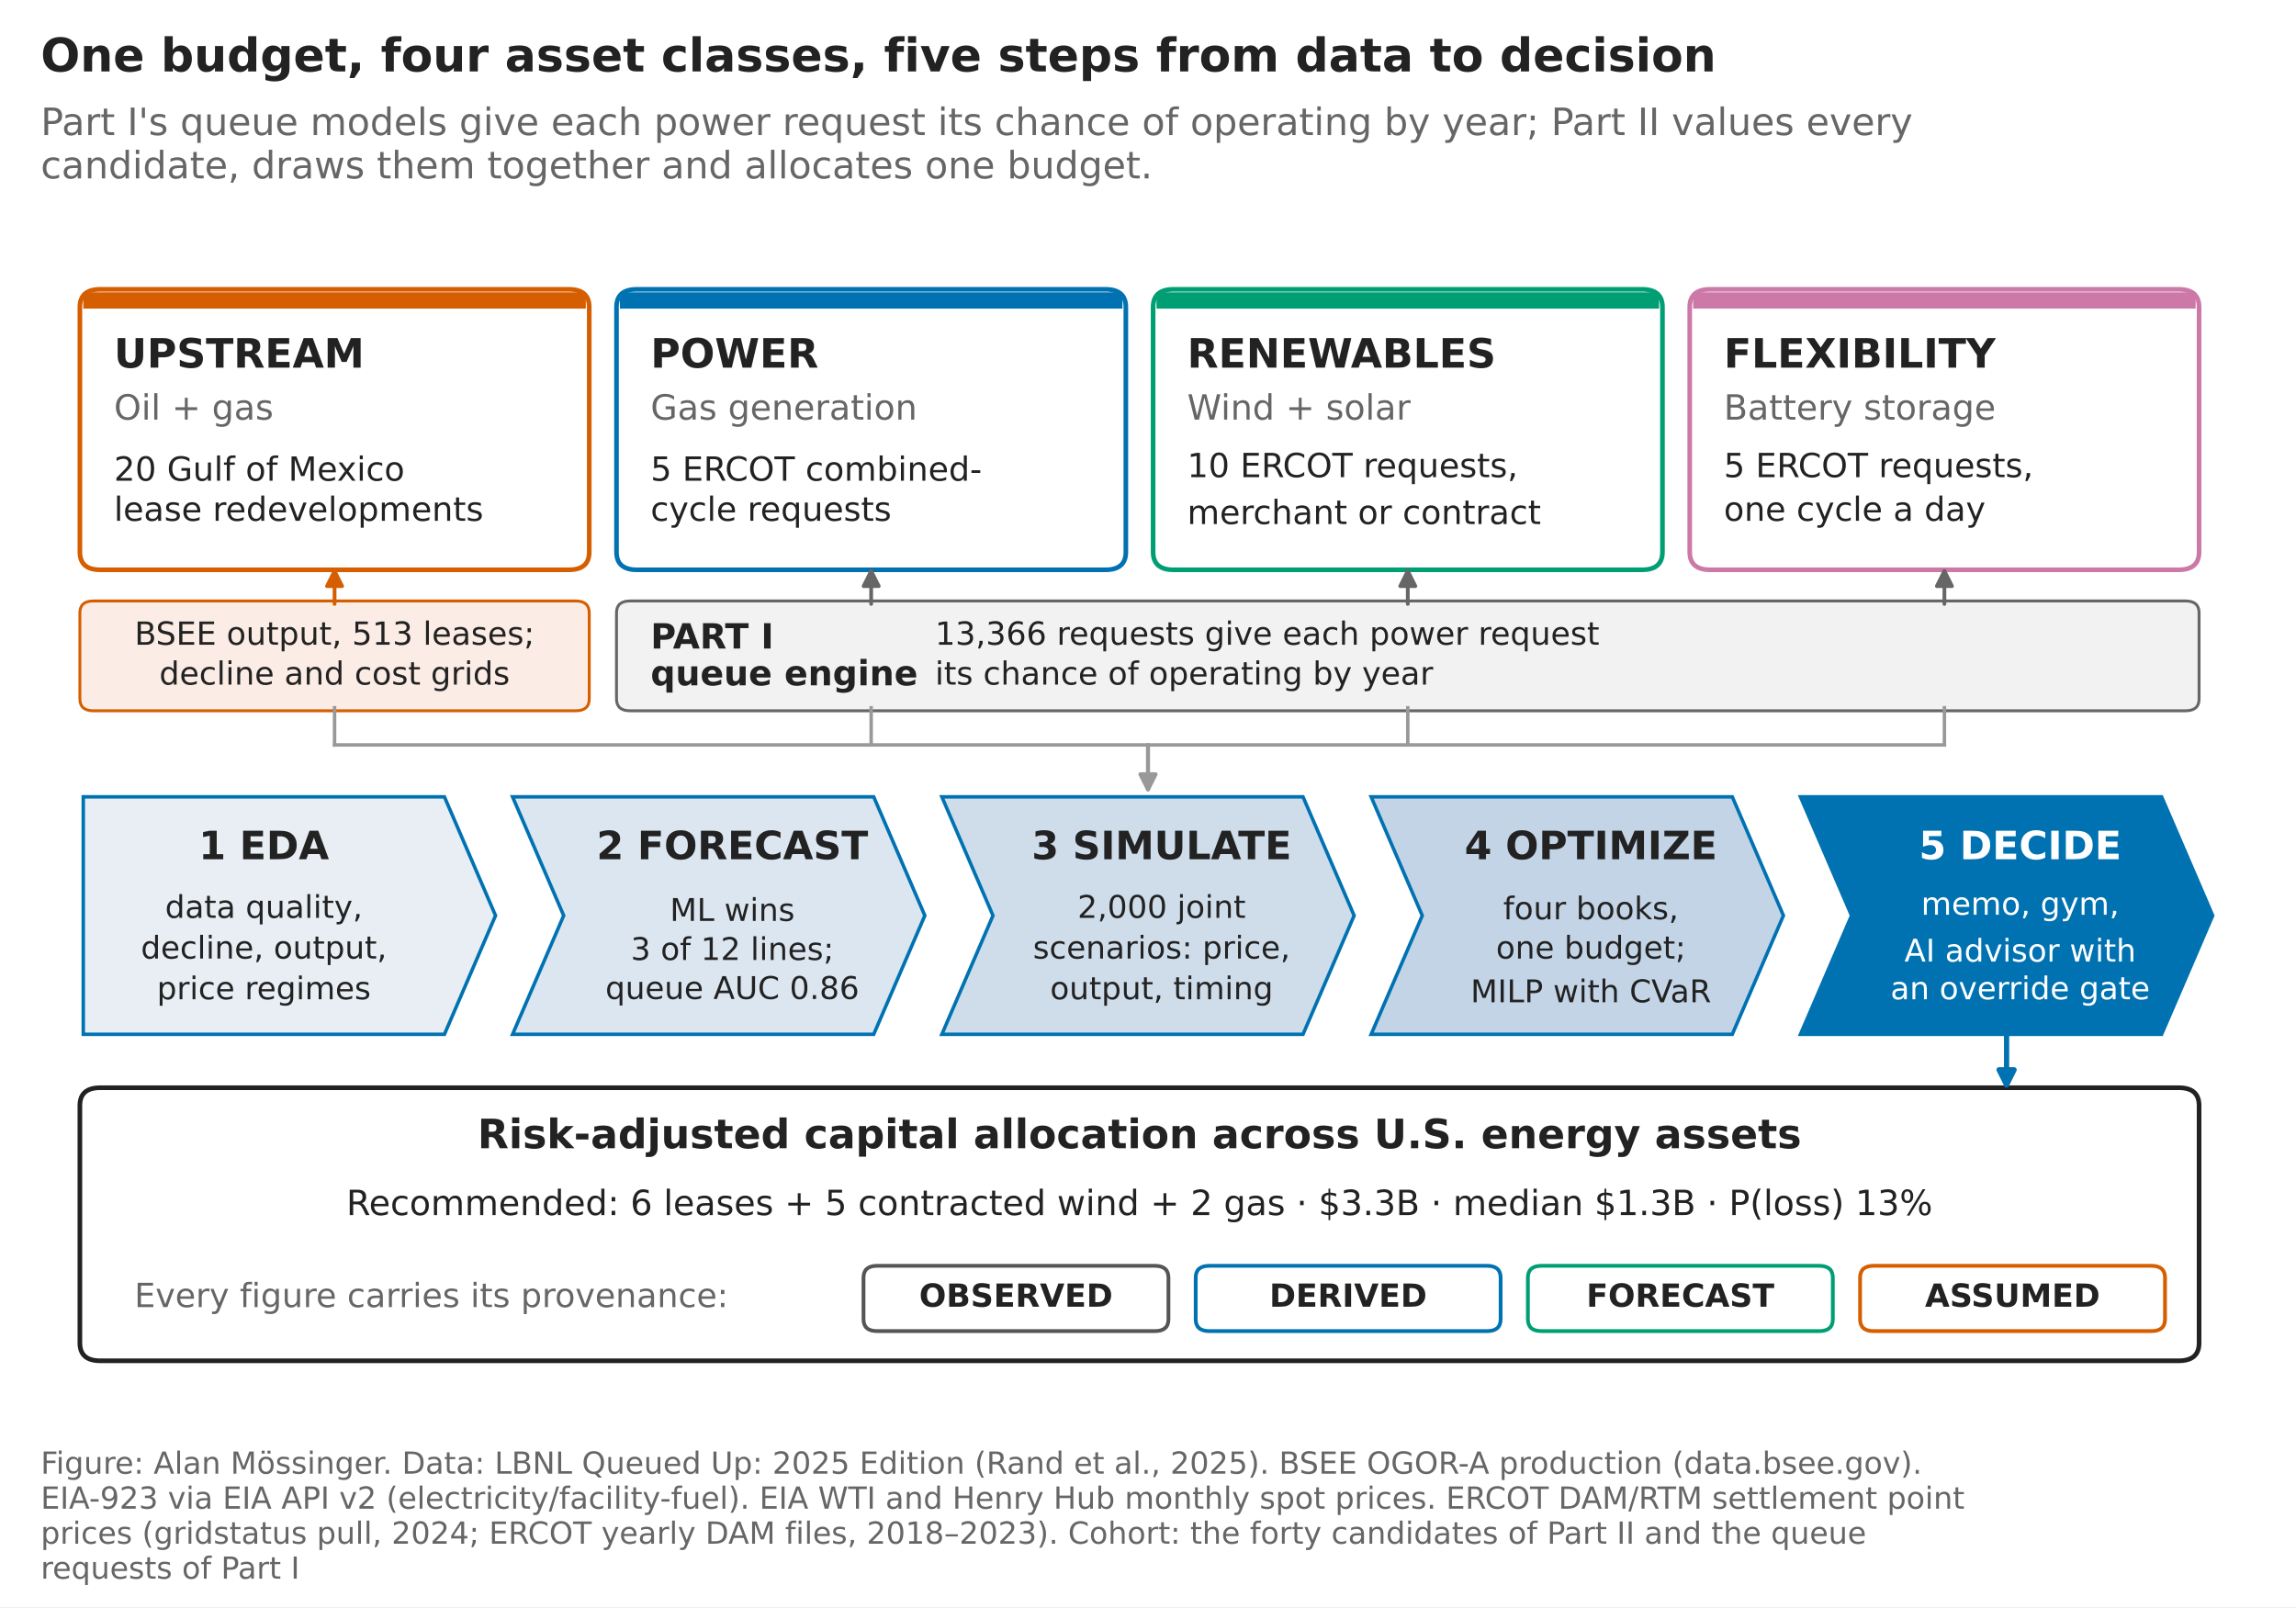
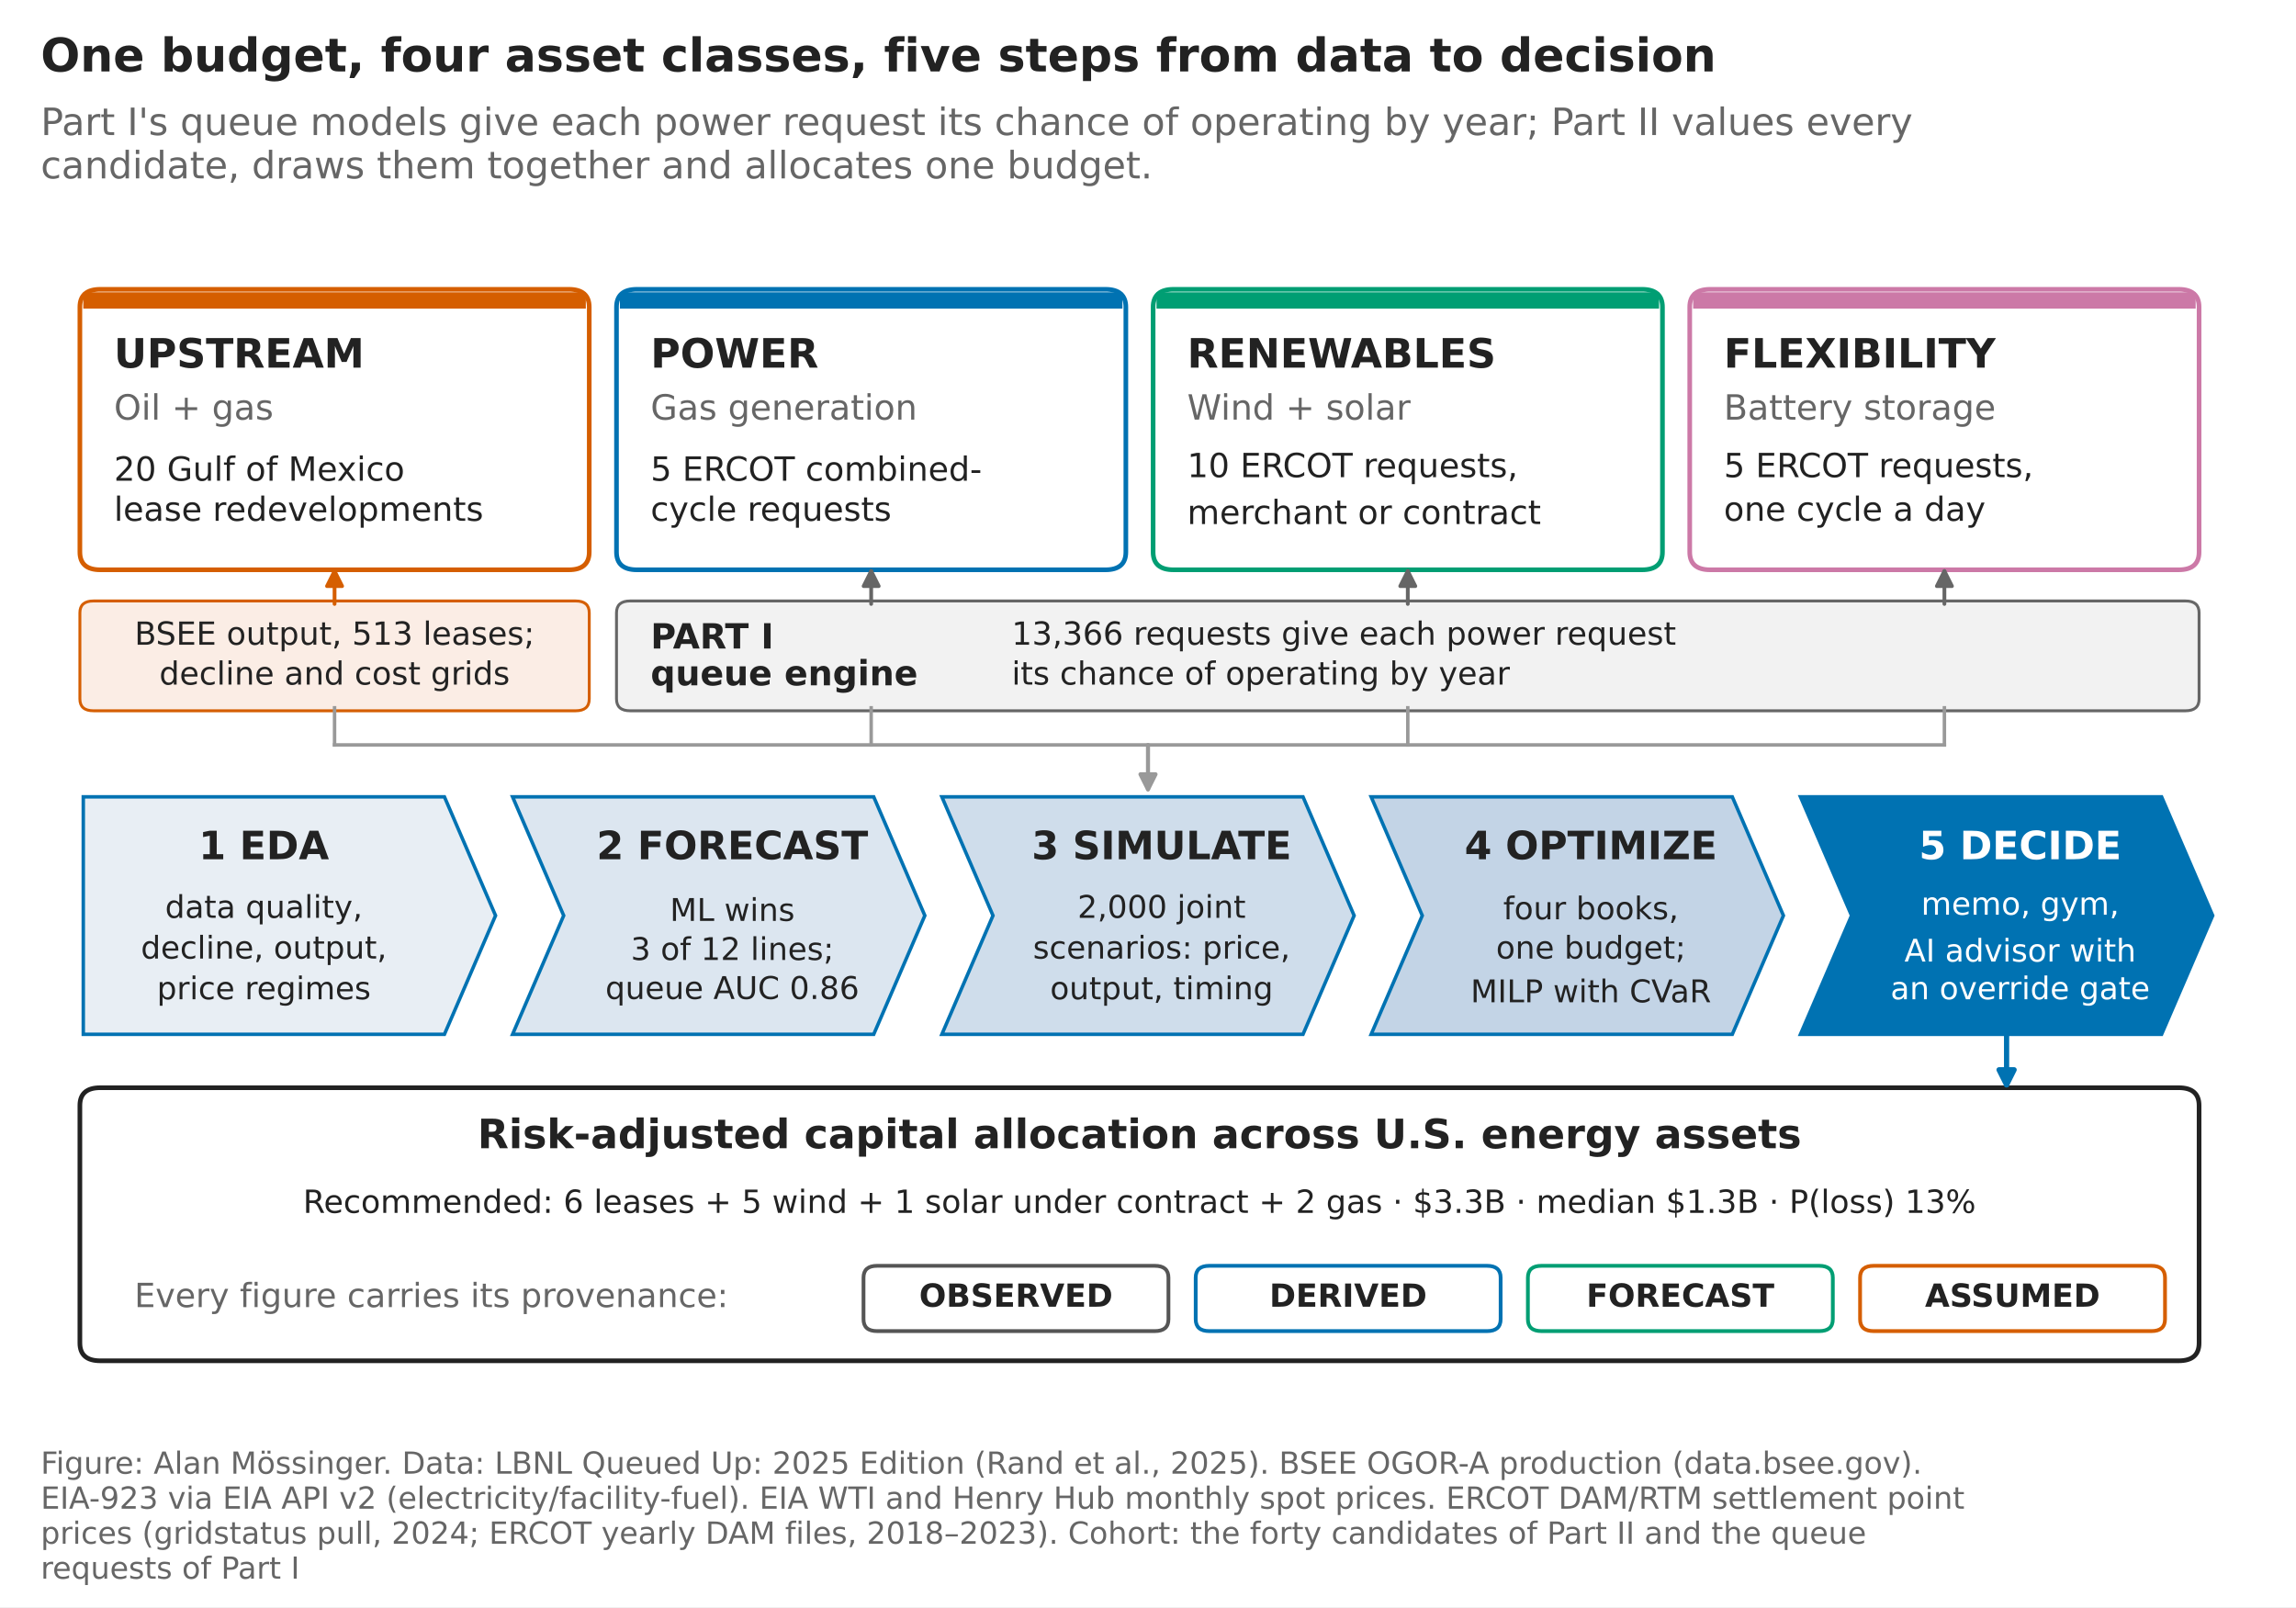
<svg xmlns="http://www.w3.org/2000/svg" width="792pt" height="554.4pt" viewBox="0 0 792 554.4" version="1.1">
  <defs>
    <style type="text/css">*{stroke-linejoin: round; stroke-linecap: butt}</style>
  </defs>
  <g id="figure_1">
    <g id="patch_1">
      <path d="M 0 554.4  L 792 554.4  L 792 0  L 0 0  z " style="fill: #ffffff" />
    </g>
    <g id="axes_1">
      <g id="patch_2">
        <path d="M 34.607 196.565  L 196.206 196.565  Q 203.257 196.565 203.257 190.422  L 203.257 105.95  Q 203.257 99.807 196.206 99.807  L 34.607 99.807  Q 27.556 99.807 27.556 105.95  L 27.556 190.422  Q 27.556 196.565 34.607 196.565  z " clip-path="url(#pcafd7ac4c9)" style="fill: #ffffff; stroke: #d55e00; stroke-width: 1.6; stroke-linejoin: miter" />
      </g>
      <g id="patch_3">
        <path d="M 28.731 106.462  L 202.082 106.462  L 202.082 100.83  L 28.731 100.83  z " clip-path="url(#pcafd7ac4c9)" style="fill: #d55e00" />
      </g>
      <g id="patch_4">
        <path d="M 219.711 196.565  L 381.309 196.565  Q 388.361 196.565 388.361 190.422  L 388.361 105.95  Q 388.361 99.807 381.309 99.807  L 219.711 99.807  Q 212.659 99.807 212.659 105.95  L 212.659 190.422  Q 212.659 196.565 219.711 196.565  z " clip-path="url(#pcafd7ac4c9)" style="fill: #ffffff; stroke: #0072b2; stroke-width: 1.6; stroke-linejoin: miter" />
      </g>
      <g id="patch_5">
        <path d="M 213.834 106.462  L 387.186 106.462  L 387.186 100.83  L 213.834 100.83  z " clip-path="url(#pcafd7ac4c9)" style="fill: #0072b2" />
      </g>
      <g id="patch_6">
        <path d="M 404.814 196.565  L 566.413 196.565  Q 573.464 196.565 573.464 190.422  L 573.464 105.95  Q 573.464 99.807 566.413 99.807  L 404.814 99.807  Q 397.763 99.807 397.763 105.95  L 397.763 190.422  Q 397.763 196.565 404.814 196.565  z " clip-path="url(#pcafd7ac4c9)" style="fill: #ffffff; stroke: #009e73; stroke-width: 1.6; stroke-linejoin: miter" />
      </g>
      <g id="patch_7">
        <path d="M 398.938 106.462  L 572.289 106.462  L 572.289 100.83  L 398.938 100.83  z " clip-path="url(#pcafd7ac4c9)" style="fill: #009e73" />
      </g>
      <g id="patch_8">
        <path d="M 589.918 196.565  L 751.517 196.565  Q 758.568 196.565 758.568 190.422  L 758.568 105.95  Q 758.568 99.807 751.517 99.807  L 589.918 99.807  Q 582.867 99.807 582.867 105.95  L 582.867 190.422  Q 582.867 196.565 589.918 196.565  z " clip-path="url(#pcafd7ac4c9)" style="fill: #ffffff; stroke: #cc79a7; stroke-width: 1.6; stroke-linejoin: miter" />
      </g>
      <g id="patch_9">
        <path d="M 584.042 106.462  L 757.393 106.462  L 757.393 100.83  L 584.042 100.83  z " clip-path="url(#pcafd7ac4c9)" style="fill: #cc79a7" />
      </g>
      <g id="patch_10">
        <path d="M 32.257 245.201  L 198.556 245.201  Q 203.257 245.201 203.257 241.105  L 203.257 211.412  Q 203.257 207.316 198.556 207.316  L 32.257 207.316  Q 27.556 207.316 27.556 211.412  L 27.556 241.105  Q 27.556 245.201 32.257 245.201  z " clip-path="url(#pcafd7ac4c9)" style="fill: #fbede5; stroke: #d55e00; stroke-linejoin: miter" />
      </g>
      <g id="patch_11">
        <path d="M 217.36 245.201  L 753.867 245.201  Q 758.568 245.201 758.568 241.105  L 758.568 211.412  Q 758.568 207.316 753.867 207.316  L 217.36 207.316  Q 212.659 207.316 212.659 211.412  L 212.659 241.105  Q 212.659 245.201 217.36 245.201  z " clip-path="url(#pcafd7ac4c9)" style="fill: #f2f2f2; stroke: #666666; stroke-linejoin: miter" />
      </g>
      <g id="patch_12">
        <path d="M 28.731 356.806  L 153.308 356.806  L 170.937 315.85  L 153.308 274.894  L 28.731 274.894  z " clip-path="url(#pcafd7ac4c9)" style="fill: #e8eef4; stroke: #0072b2; stroke-width: 1.2; stroke-linejoin: miter" />
      </g>
      <g id="patch_13">
        <path d="M 176.814 356.806  L 301.391 356.806  L 319.02 315.85  L 301.391 274.894  L 176.814 274.894  L 194.443 315.85  z " clip-path="url(#pcafd7ac4c9)" style="fill: #dce6f0; stroke: #0072b2; stroke-width: 1.2; stroke-linejoin: miter" />
      </g>
      <g id="patch_14">
        <path d="M 324.897 356.806  L 449.474 356.806  L 467.103 315.85  L 449.474 274.894  L 324.897 274.894  L 342.526 315.85  z " clip-path="url(#pcafd7ac4c9)" style="fill: #cfddeb; stroke: #0072b2; stroke-width: 1.2; stroke-linejoin: miter" />
      </g>
      <g id="patch_15">
        <path d="M 472.98 356.806  L 597.557 356.806  L 615.186 315.85  L 597.557 274.894  L 472.98 274.894  L 490.609 315.85  z " clip-path="url(#pcafd7ac4c9)" style="fill: #c3d4e6; stroke: #0072b2; stroke-width: 1.2; stroke-linejoin: miter" />
      </g>
      <g id="patch_16">
        <path d="M 621.063 356.806  L 745.64 356.806  L 763.269 315.85  L 745.64 274.894  L 621.063 274.894  L 638.692 315.85  z " clip-path="url(#pcafd7ac4c9)" style="fill: #0072b2; stroke: #0072b2; stroke-width: 1.2; stroke-linejoin: miter" />
      </g>
      <g id="patch_17">
        <path d="M 34.607 469.435  L 751.517 469.435  Q 758.568 469.435 758.568 463.291  L 758.568 381.379  Q 758.568 375.236 751.517 375.236  L 34.607 375.236  Q 27.556 375.236 27.556 381.379  L 27.556 463.291  Q 27.556 469.435 34.607 469.435  z " clip-path="url(#pcafd7ac4c9)" style="fill: #ffffff; stroke: #222222; stroke-width: 1.6; stroke-linejoin: miter" />
      </g>
      <g id="patch_18">
        <path d="M 302.567 459.196  L 398.351 459.196  Q 403.052 459.196 403.052 455.1  L 403.052 440.766  Q 403.052 436.67 398.351 436.67  L 302.567 436.67  Q 297.866 436.67 297.866 440.766  L 297.866 455.1  Q 297.866 459.196 302.567 459.196  z " clip-path="url(#pcafd7ac4c9)" style="fill: #ffffff; stroke: #555555; stroke-width: 1.3; stroke-linejoin: miter" />
      </g>
      <g id="patch_19">
        <path d="M 417.155 459.196  L 512.939 459.196  Q 517.64 459.196 517.64 455.1  L 517.64 440.766  Q 517.64 436.67 512.939 436.67  L 417.155 436.67  Q 412.454 436.67 412.454 440.766  L 412.454 455.1  Q 412.454 459.196 417.155 459.196  z " clip-path="url(#pcafd7ac4c9)" style="fill: #ffffff; stroke: #0072b2; stroke-width: 1.3; stroke-linejoin: miter" />
      </g>
      <g id="patch_20">
        <path d="M 531.743 459.196  L 627.527 459.196  Q 632.228 459.196 632.228 455.1  L 632.228 440.766  Q 632.228 436.67 627.527 436.67  L 531.743 436.67  Q 527.042 436.67 527.042 440.766  L 527.042 455.1  Q 527.042 459.196 531.743 459.196  z " clip-path="url(#pcafd7ac4c9)" style="fill: #ffffff; stroke: #009e73; stroke-width: 1.3; stroke-linejoin: miter" />
      </g>
      <g id="patch_21">
        <path d="M 646.331 459.196  L 742.115 459.196  Q 746.816 459.196 746.816 455.1  L 746.816 440.766  Q 746.816 436.67 742.115 436.67  L 646.331 436.67  Q 641.63 436.67 641.63 440.766  L 641.63 455.1  Q 641.63 459.196 646.331 459.196  z " clip-path="url(#pcafd7ac4c9)" style="fill: #ffffff; stroke: #d55e00; stroke-width: 1.3; stroke-linejoin: miter" />
      </g>
      <g id="line2d_1">
        <path d="M 115.406 256.975  L 670.717 256.975  " clip-path="url(#pcafd7ac4c9)" style="fill: none; stroke: #999999; stroke-width: 1.2; stroke-linecap: square" />
      </g>
      <g id="line2d_2">
        <path d="M 115.406 244.177  L 115.406 256.975  " clip-path="url(#pcafd7ac4c9)" style="fill: none; stroke: #999999; stroke-width: 1.2; stroke-linecap: square" />
      </g>
      <g id="line2d_3">
        <path d="M 300.51 244.177  L 300.51 256.975  " clip-path="url(#pcafd7ac4c9)" style="fill: none; stroke: #999999; stroke-width: 1.2; stroke-linecap: square" />
      </g>
      <g id="line2d_4">
        <path d="M 485.614 244.177  L 485.614 256.975  " clip-path="url(#pcafd7ac4c9)" style="fill: none; stroke: #999999; stroke-width: 1.2; stroke-linecap: square" />
      </g>
      <g id="line2d_5">
        <path d="M 670.717 244.177  L 670.717 256.975  " clip-path="url(#pcafd7ac4c9)" style="fill: none; stroke: #999999; stroke-width: 1.2; stroke-linecap: square" />
      </g>
      <g id="text_1">
        <text style="font-weight: 700; font-size: 14px; font-family: 'DejaVu Sans', 'Bitstream Vera Sans', 'Computer Modern Sans Serif', 'Lucida Grande', 'Verdana', 'Geneva', 'Lucid', 'Arial', 'Helvetica', 'Avant Garde', sans-serif; text-anchor: start; fill: #222222" x="39.308" y="126.826" transform="rotate(-0 39.30812 126.8257)">UPSTREAM</text>
      </g>
      <g id="text_2">
        <text style="font-size: 12px; font-family: 'DejaVu Sans', 'Bitstream Vera Sans', 'Computer Modern Sans Serif', 'Lucida Grande', 'Verdana', 'Geneva', 'Lucid', 'Arial', 'Helvetica', 'Avant Garde', sans-serif; text-anchor: start; fill: #666666" x="39.308" y="144.761" transform="rotate(-0 39.30812 144.7612)">Oil + gas</text>
      </g>
      <g id="text_3">
        <text style="font-size: 11.5px; font-family: 'DejaVu Sans', 'Bitstream Vera Sans', 'Computer Modern Sans Serif', 'Lucida Grande', 'Verdana', 'Geneva', 'Lucid', 'Arial', 'Helvetica', 'Avant Garde', sans-serif; fill: #222222" transform="translate(39.30812 165.8357)">20 Gulf of Mexico</text>
        <text style="font-size: 11.5px; font-family: 'DejaVu Sans', 'Bitstream Vera Sans', 'Computer Modern Sans Serif', 'Lucida Grande', 'Verdana', 'Geneva', 'Lucid', 'Arial', 'Helvetica', 'Avant Garde', sans-serif; fill: #222222" transform="translate(39.30812 179.6716)">lease redevelopments</text>
      </g>
      <g id="text_4">
        <text style="font-weight: 700; font-size: 14px; font-family: 'DejaVu Sans', 'Bitstream Vera Sans', 'Computer Modern Sans Serif', 'Lucida Grande', 'Verdana', 'Geneva', 'Lucid', 'Arial', 'Helvetica', 'Avant Garde', sans-serif; text-anchor: start; fill: #222222" x="224.412" y="126.826" transform="rotate(-0 224.4118 126.8257)">POWER</text>
      </g>
      <g id="text_5">
        <text style="font-size: 12px; font-family: 'DejaVu Sans', 'Bitstream Vera Sans', 'Computer Modern Sans Serif', 'Lucida Grande', 'Verdana', 'Geneva', 'Lucid', 'Arial', 'Helvetica', 'Avant Garde', sans-serif; text-anchor: start; fill: #666666" x="224.412" y="144.761" transform="rotate(-0 224.4118 144.7612)">Gas generation</text>
      </g>
      <g id="text_6">
        <text style="font-size: 11.5px; font-family: 'DejaVu Sans', 'Bitstream Vera Sans', 'Computer Modern Sans Serif', 'Lucida Grande', 'Verdana', 'Geneva', 'Lucid', 'Arial', 'Helvetica', 'Avant Garde', sans-serif; fill: #222222" transform="translate(224.4118 165.8357)">5 ERCOT combined-</text>
        <text style="font-size: 11.5px; font-family: 'DejaVu Sans', 'Bitstream Vera Sans', 'Computer Modern Sans Serif', 'Lucida Grande', 'Verdana', 'Geneva', 'Lucid', 'Arial', 'Helvetica', 'Avant Garde', sans-serif; fill: #222222" transform="translate(224.4118 179.6716)">cycle requests</text>
      </g>
      <g id="text_7">
        <text style="font-weight: 700; font-size: 14px; font-family: 'DejaVu Sans', 'Bitstream Vera Sans', 'Computer Modern Sans Serif', 'Lucida Grande', 'Verdana', 'Geneva', 'Lucid', 'Arial', 'Helvetica', 'Avant Garde', sans-serif; text-anchor: start; fill: #222222" x="409.516" y="126.826" transform="rotate(-0 409.5155 126.8257)">RENEWABLES</text>
      </g>
      <g id="text_8">
        <text style="font-size: 12px; font-family: 'DejaVu Sans', 'Bitstream Vera Sans', 'Computer Modern Sans Serif', 'Lucida Grande', 'Verdana', 'Geneva', 'Lucid', 'Arial', 'Helvetica', 'Avant Garde', sans-serif; text-anchor: start; fill: #666666" x="409.516" y="144.761" transform="rotate(-0 409.5155 144.7612)">Wind + solar</text>
      </g>
      <g id="text_9">
        <text style="font-size: 11.5px; font-family: 'DejaVu Sans', 'Bitstream Vera Sans', 'Computer Modern Sans Serif', 'Lucida Grande', 'Verdana', 'Geneva', 'Lucid', 'Arial', 'Helvetica', 'Avant Garde', sans-serif; fill: #222222" transform="translate(409.5155 164.6201)">10 ERCOT requests,</text>
        <text style="font-size: 11.5px; font-family: 'DejaVu Sans', 'Bitstream Vera Sans', 'Computer Modern Sans Serif', 'Lucida Grande', 'Verdana', 'Geneva', 'Lucid', 'Arial', 'Helvetica', 'Avant Garde', sans-serif; fill: #222222" transform="translate(409.5155 180.7857)">merchant or contract</text>
      </g>
      <g id="text_10">
        <text style="font-weight: 700; font-size: 14px; font-family: 'DejaVu Sans', 'Bitstream Vera Sans', 'Computer Modern Sans Serif', 'Lucida Grande', 'Verdana', 'Geneva', 'Lucid', 'Arial', 'Helvetica', 'Avant Garde', sans-serif; text-anchor: start; fill: #222222" x="594.619" y="126.826" transform="rotate(-0 594.6192 126.8257)">FLEXIBILITY</text>
      </g>
      <g id="text_11">
        <text style="font-size: 12px; font-family: 'DejaVu Sans', 'Bitstream Vera Sans', 'Computer Modern Sans Serif', 'Lucida Grande', 'Verdana', 'Geneva', 'Lucid', 'Arial', 'Helvetica', 'Avant Garde', sans-serif; text-anchor: start; fill: #666666" x="594.619" y="144.76" transform="rotate(-0 594.6192 144.7603)">Battery storage</text>
      </g>
      <g id="text_12">
        <text style="font-size: 11.5px; font-family: 'DejaVu Sans', 'Bitstream Vera Sans', 'Computer Modern Sans Serif', 'Lucida Grande', 'Verdana', 'Geneva', 'Lucid', 'Arial', 'Helvetica', 'Avant Garde', sans-serif; fill: #222222" transform="translate(594.6192 164.6201)">5 ERCOT requests,</text>
        <text style="font-size: 11.5px; font-family: 'DejaVu Sans', 'Bitstream Vera Sans', 'Computer Modern Sans Serif', 'Lucida Grande', 'Verdana', 'Geneva', 'Lucid', 'Arial', 'Helvetica', 'Avant Garde', sans-serif; fill: #222222" transform="translate(594.6192 179.6716)">one cycle a day</text>
      </g>
      <g id="text_13">
        <text style="font-size: 11px; font-family: 'DejaVu Sans', 'Bitstream Vera Sans', 'Computer Modern Sans Serif', 'Lucida Grande', 'Verdana', 'Geneva', 'Lucid', 'Arial', 'Helvetica', 'Avant Garde', sans-serif; fill: #222222" transform="translate(46.40623 222.4187)">BSEE output, 513 leases;</text>
        <text style="font-size: 11px; font-family: 'DejaVu Sans', 'Bitstream Vera Sans', 'Computer Modern Sans Serif', 'Lucida Grande', 'Verdana', 'Geneva', 'Lucid', 'Arial', 'Helvetica', 'Avant Garde', sans-serif; fill: #222222" transform="translate(54.94068 236.1687)">decline and cost grids</text>
      </g>
      <g id="patch_22">
        <path d="M 115.406 208.34  Q 115.406 201.941 115.406 196.995  " style="fill: none; stroke: #d55e00; stroke-width: 1.3; stroke-linecap: round" />
        <path d="M 112.806 202.195  L 115.406 196.995  L 118.006 202.195  z " style="fill: #d55e00; stroke: #d55e00; stroke-width: 1.3; stroke-linecap: round" />
      </g>
      <g id="text_14">
        <text style="font-weight: 700; font-size: 12px; font-family: 'DejaVu Sans', 'Bitstream Vera Sans', 'Computer Modern Sans Serif', 'Lucida Grande', 'Verdana', 'Geneva', 'Lucid', 'Arial', 'Helvetica', 'Avant Garde', sans-serif; fill: #222222" transform="translate(224.4118 223.7327)">PART I</text>
        <text style="font-weight: 700; font-size: 12px; font-family: 'DejaVu Sans', 'Bitstream Vera Sans', 'Computer Modern Sans Serif', 'Lucida Grande', 'Verdana', 'Geneva', 'Lucid', 'Arial', 'Helvetica', 'Avant Garde', sans-serif; fill: #222222" transform="translate(224.4118 236.4227)">queue engine</text>
      </g>
      <g id="text_15">
-         <text style="font-size: 11px; font-family: 'DejaVu Sans', 'Bitstream Vera Sans', 'Computer Modern Sans Serif', 'Lucida Grande', 'Verdana', 'Geneva', 'Lucid', 'Arial', 'Helvetica', 'Avant Garde', sans-serif; fill: #222222" transform="translate(322.5462 222.4187)">13,366 requests give each power request</text>
-         <text style="font-size: 11px; font-family: 'DejaVu Sans', 'Bitstream Vera Sans', 'Computer Modern Sans Serif', 'Lucida Grande', 'Verdana', 'Geneva', 'Lucid', 'Arial', 'Helvetica', 'Avant Garde', sans-serif; fill: #222222" transform="translate(322.5462 236.1687)">its chance of operating by year</text>
+         <text style="font-size: 11px; font-family: 'DejaVu Sans', 'Bitstream Vera Sans', 'Computer Modern Sans Serif', 'Lucida Grande', 'Verdana', 'Geneva', 'Lucid', 'Arial', 'Helvetica', 'Avant Garde', sans-serif; fill: #222222" transform="translate(348.9895 222.4187)">13,366 requests give each power request</text>
+         <text style="font-size: 11px; font-family: 'DejaVu Sans', 'Bitstream Vera Sans', 'Computer Modern Sans Serif', 'Lucida Grande', 'Verdana', 'Geneva', 'Lucid', 'Arial', 'Helvetica', 'Avant Garde', sans-serif; fill: #222222" transform="translate(348.9895 236.1687)">its chance of operating by year</text>
      </g>
      <g id="patch_23">
        <path d="M 300.51 208.34  Q 300.51 201.941 300.51 196.995  " style="fill: none; stroke: #666666; stroke-width: 1.3; stroke-linecap: round" />
        <path d="M 297.91 202.195  L 300.51 196.995  L 303.11 202.195  z " style="fill: #666666; stroke: #666666; stroke-width: 1.3; stroke-linecap: round" />
      </g>
      <g id="patch_24">
        <path d="M 485.614 208.34  Q 485.614 201.941 485.614 196.995  " style="fill: none; stroke: #666666; stroke-width: 1.3; stroke-linecap: round" />
        <path d="M 483.014 202.195  L 485.614 196.995  L 488.214 202.195  z " style="fill: #666666; stroke: #666666; stroke-width: 1.3; stroke-linecap: round" />
      </g>
      <g id="patch_25">
        <path d="M 670.717 208.34  Q 670.717 201.941 670.717 196.995  " style="fill: none; stroke: #666666; stroke-width: 1.3; stroke-linecap: round" />
        <path d="M 668.117 202.195  L 670.717 196.995  L 673.317 202.195  z " style="fill: #666666; stroke: #666666; stroke-width: 1.3; stroke-linecap: round" />
      </g>
      <g id="patch_26">
        <path d="M 396 256.975  Q 396 265.423 396 272.305  " style="fill: none; stroke: #999999; stroke-width: 1.4; stroke-linecap: round" />
        <path d="M 398.6 267.105  L 396 272.305  L 393.4 267.105  z " style="fill: #999999; stroke: #999999; stroke-width: 1.4; stroke-linecap: round" />
      </g>
      <g id="text_16">
        <text style="font-weight: 700; font-size: 13.5px; font-family: 'DejaVu Sans', 'Bitstream Vera Sans', 'Computer Modern Sans Serif', 'Lucida Grande', 'Verdana', 'Geneva', 'Lucid', 'Arial', 'Helvetica', 'Avant Garde', sans-serif; text-anchor: middle; fill: #222222" x="91.02" y="296.413" transform="rotate(-0 91.01963 296.4134)">1  EDA</text>
      </g>
      <g id="text_17">
        <text style="font-size: 10.8px; font-family: 'DejaVu Sans', 'Bitstream Vera Sans', 'Computer Modern Sans Serif', 'Lucida Grande', 'Verdana', 'Geneva', 'Lucid', 'Arial', 'Helvetica', 'Avant Garde', sans-serif; fill: #222222" transform="translate(56.95069 316.6347)">data quality,</text>
        <text style="font-size: 10.8px; font-family: 'DejaVu Sans', 'Bitstream Vera Sans', 'Computer Modern Sans Serif', 'Lucida Grande', 'Verdana', 'Geneva', 'Lucid', 'Arial', 'Helvetica', 'Avant Garde', sans-serif; fill: #222222" transform="translate(48.59504 330.6747)">decline, output,</text>
        <text style="font-size: 10.8px; font-family: 'DejaVu Sans', 'Bitstream Vera Sans', 'Computer Modern Sans Serif', 'Lucida Grande', 'Verdana', 'Geneva', 'Lucid', 'Arial', 'Helvetica', 'Avant Garde', sans-serif; fill: #222222" transform="translate(54.11569 344.7147)">price regimes</text>
      </g>
      <g id="text_18">
        <text style="font-weight: 700; font-size: 13.5px; font-family: 'DejaVu Sans', 'Bitstream Vera Sans', 'Computer Modern Sans Serif', 'Lucida Grande', 'Verdana', 'Geneva', 'Lucid', 'Arial', 'Helvetica', 'Avant Garde', sans-serif; text-anchor: middle; fill: #222222" x="252.618" y="296.413" transform="rotate(-0 252.6181 296.4134)">2  FORECAST</text>
      </g>
      <g id="text_19">
        <text style="font-size: 10.8px; font-family: 'DejaVu Sans', 'Bitstream Vera Sans', 'Computer Modern Sans Serif', 'Lucida Grande', 'Verdana', 'Geneva', 'Lucid', 'Arial', 'Helvetica', 'Avant Garde', sans-serif; fill: #222222" transform="translate(231.0822 317.681)">ML wins</text>
        <text style="font-size: 10.8px; font-family: 'DejaVu Sans', 'Bitstream Vera Sans', 'Computer Modern Sans Serif', 'Lucida Grande', 'Verdana', 'Geneva', 'Lucid', 'Arial', 'Helvetica', 'Avant Garde', sans-serif; fill: #222222" transform="translate(217.5797 331.17)">3 of 12 lines;</text>
        <text style="font-size: 10.8px; font-family: 'DejaVu Sans', 'Bitstream Vera Sans', 'Computer Modern Sans Serif', 'Lucida Grande', 'Verdana', 'Geneva', 'Lucid', 'Arial', 'Helvetica', 'Avant Garde', sans-serif; fill: #222222" transform="translate(208.8275 344.6194)">queue AUC 0.86</text>
      </g>
      <g id="text_20">
        <text style="font-weight: 700; font-size: 13.5px; font-family: 'DejaVu Sans', 'Bitstream Vera Sans', 'Computer Modern Sans Serif', 'Lucida Grande', 'Verdana', 'Geneva', 'Lucid', 'Arial', 'Helvetica', 'Avant Garde', sans-serif; text-anchor: middle; fill: #222222" x="400.701" y="296.413" transform="rotate(-0 400.701 296.4134)">3  SIMULATE</text>
      </g>
      <g id="text_21">
        <text style="font-size: 10.8px; font-family: 'DejaVu Sans', 'Bitstream Vera Sans', 'Computer Modern Sans Serif', 'Lucida Grande', 'Verdana', 'Geneva', 'Lucid', 'Arial', 'Helvetica', 'Avant Garde', sans-serif; fill: #222222" transform="translate(371.682 316.6347)">2,000 joint</text>
        <text style="font-size: 10.8px; font-family: 'DejaVu Sans', 'Bitstream Vera Sans', 'Computer Modern Sans Serif', 'Lucida Grande', 'Verdana', 'Geneva', 'Lucid', 'Arial', 'Helvetica', 'Avant Garde', sans-serif; fill: #222222" transform="translate(356.3358 330.6747)">scenarios: price,</text>
        <text style="font-size: 10.8px; font-family: 'DejaVu Sans', 'Bitstream Vera Sans', 'Computer Modern Sans Serif', 'Lucida Grande', 'Verdana', 'Geneva', 'Lucid', 'Arial', 'Helvetica', 'Avant Garde', sans-serif; fill: #222222" transform="translate(362.2303 344.7147)">output, timing</text>
      </g>
      <g id="text_22">
        <text style="font-weight: 700; font-size: 13.5px; font-family: 'DejaVu Sans', 'Bitstream Vera Sans', 'Computer Modern Sans Serif', 'Lucida Grande', 'Verdana', 'Geneva', 'Lucid', 'Arial', 'Helvetica', 'Avant Garde', sans-serif; text-anchor: middle; fill: #222222" x="548.784" y="296.413" transform="rotate(-0 548.784 296.4134)">4  OPTIMIZE</text>
      </g>
      <g id="text_23">
        <text style="font-size: 10.8px; font-family: 'DejaVu Sans', 'Bitstream Vera Sans', 'Computer Modern Sans Serif', 'Lucida Grande', 'Verdana', 'Geneva', 'Lucid', 'Arial', 'Helvetica', 'Avant Garde', sans-serif; fill: #222222" transform="translate(518.528 317.13)">four books,</text>
        <text style="font-size: 10.8px; font-family: 'DejaVu Sans', 'Bitstream Vera Sans', 'Computer Modern Sans Serif', 'Lucida Grande', 'Verdana', 'Geneva', 'Lucid', 'Arial', 'Helvetica', 'Avant Garde', sans-serif; fill: #222222" transform="translate(516.0533 330.6747)">one budget;</text>
        <text style="font-size: 10.8px; font-family: 'DejaVu Sans', 'Bitstream Vera Sans', 'Computer Modern Sans Serif', 'Lucida Grande', 'Verdana', 'Geneva', 'Lucid', 'Arial', 'Helvetica', 'Avant Garde', sans-serif; fill: #222222" transform="translate(507.2723 345.761)">MILP with CVaR</text>
      </g>
      <g id="text_24">
        <text style="font-weight: 700; font-size: 13.5px; font-family: 'DejaVu Sans', 'Bitstream Vera Sans', 'Computer Modern Sans Serif', 'Lucida Grande', 'Verdana', 'Geneva', 'Lucid', 'Arial', 'Helvetica', 'Avant Garde', sans-serif; text-anchor: middle; fill: #ffffff" x="696.867" y="296.413" transform="rotate(-0 696.867 296.4134)">5  DECIDE</text>
      </g>
      <g id="text_25">
        <text style="font-size: 10.8px; font-family: 'DejaVu Sans', 'Bitstream Vera Sans', 'Computer Modern Sans Serif', 'Lucida Grande', 'Verdana', 'Geneva', 'Lucid', 'Arial', 'Helvetica', 'Avant Garde', sans-serif; fill: #ffffff" transform="translate(662.6875 315.5556)">memo, gym,</text>
        <text style="font-size: 10.8px; font-family: 'DejaVu Sans', 'Bitstream Vera Sans', 'Computer Modern Sans Serif', 'Lucida Grande', 'Verdana', 'Geneva', 'Lucid', 'Arial', 'Helvetica', 'Avant Garde', sans-serif; fill: #ffffff" transform="translate(656.9213 331.721)">AI advisor with</text>
        <text style="font-size: 10.8px; font-family: 'DejaVu Sans', 'Bitstream Vera Sans', 'Computer Modern Sans Serif', 'Lucida Grande', 'Verdana', 'Geneva', 'Lucid', 'Arial', 'Helvetica', 'Avant Garde', sans-serif; fill: #ffffff" transform="translate(652.1069 344.7147)">an override gate</text>
      </g>
      <g id="patch_27">
        <path d="M 692.166 356.806  Q 692.166 366.533 692.166 374.247  " style="fill: none; stroke: #0072b2; stroke-width: 1.8; stroke-linecap: round" />
        <path d="M 694.766 369.047  L 692.166 374.247  L 689.566 369.047  z " style="fill: #0072b2; stroke: #0072b2; stroke-width: 1.8; stroke-linecap: round" />
      </g>
      <g id="text_26">
        <text style="font-weight: 700; font-size: 14px; font-family: 'DejaVu Sans', 'Bitstream Vera Sans', 'Computer Modern Sans Serif', 'Lucida Grande', 'Verdana', 'Geneva', 'Lucid', 'Arial', 'Helvetica', 'Avant Garde', sans-serif; text-anchor: middle; fill: #222222" x="393.062" y="396.113" transform="rotate(-0 393.0618 396.1128)">Risk-adjusted capital allocation across U.S. energy assets</text>
      </g>
      <g id="text_27">
-         <text style="font-size: 12px; font-family: 'DejaVu Sans', 'Bitstream Vera Sans', 'Computer Modern Sans Serif', 'Lucida Grande', 'Verdana', 'Geneva', 'Lucid', 'Arial', 'Helvetica', 'Avant Garde', sans-serif; text-anchor: middle; fill: #222222" x="393.062" y="419.167" transform="rotate(-0 393.0618 419.1667)">Recommended: 6 leases + 5 contracted wind + 2 gas  ·  $3.3B  ·  median $1.3B  ·  P(loss) 13%</text>
+         <text style="font-size: 11px; font-family: 'DejaVu Sans', 'Bitstream Vera Sans', 'Computer Modern Sans Serif', 'Lucida Grande', 'Verdana', 'Geneva', 'Lucid', 'Arial', 'Helvetica', 'Avant Garde', sans-serif; text-anchor: middle; fill: #222222" x="393.062" y="418.407" transform="rotate(-0 393.0618 418.4069)">Recommended: 6 leases + 5 wind + 1 solar under contract + 2 gas  ·  $3.3B  ·  median $1.3B  ·  P(loss) 13%</text>
      </g>
      <g id="text_28">
        <text style="font-size: 11.5px; font-family: 'DejaVu Sans', 'Bitstream Vera Sans', 'Computer Modern Sans Serif', 'Lucida Grande', 'Verdana', 'Geneva', 'Lucid', 'Arial', 'Helvetica', 'Avant Garde', sans-serif; text-anchor: start; fill: #666666" x="46.36" y="450.921" transform="rotate(-0 46.35969 450.9207)">Every figure carries its provenance:</text>
      </g>
      <g id="text_29">
        <text style="font-weight: 700; font-size: 11px; font-family: 'DejaVu Sans', 'Bitstream Vera Sans', 'Computer Modern Sans Serif', 'Lucida Grande', 'Verdana', 'Geneva', 'Lucid', 'Arial', 'Helvetica', 'Avant Garde', sans-serif; text-anchor: middle; fill: #222222" x="350.459" y="450.79" transform="rotate(-0 350.4586 450.7904)">OBSERVED</text>
      </g>
      <g id="text_30">
        <text style="font-weight: 700; font-size: 11px; font-family: 'DejaVu Sans', 'Bitstream Vera Sans', 'Computer Modern Sans Serif', 'Lucida Grande', 'Verdana', 'Geneva', 'Lucid', 'Arial', 'Helvetica', 'Avant Garde', sans-serif; text-anchor: middle; fill: #222222" x="465.047" y="450.79" transform="rotate(-0 465.0466 450.7904)">DERIVED</text>
      </g>
      <g id="text_31">
        <text style="font-weight: 700; font-size: 11px; font-family: 'DejaVu Sans', 'Bitstream Vera Sans', 'Computer Modern Sans Serif', 'Lucida Grande', 'Verdana', 'Geneva', 'Lucid', 'Arial', 'Helvetica', 'Avant Garde', sans-serif; text-anchor: middle; fill: #222222" x="579.635" y="450.79" transform="rotate(-0 579.6346 450.7904)">FORECAST</text>
      </g>
      <g id="text_32">
        <text style="font-weight: 700; font-size: 11px; font-family: 'DejaVu Sans', 'Bitstream Vera Sans', 'Computer Modern Sans Serif', 'Lucida Grande', 'Verdana', 'Geneva', 'Lucid', 'Arial', 'Helvetica', 'Avant Garde', sans-serif; text-anchor: middle; fill: #222222" x="694.223" y="450.79" transform="rotate(-0 694.2226 450.7904)">ASSUMED</text>
      </g>
    </g>
    <g id="text_33">
      <text style="font-weight: 700; font-size: 16px; font-family: 'DejaVu Sans', 'Bitstream Vera Sans', 'Computer Modern Sans Serif', 'Lucida Grande', 'Verdana', 'Geneva', 'Lucid', 'Arial', 'Helvetica', 'Avant Garde', sans-serif; text-anchor: start; fill: #222222" x="14.04" y="24.64" transform="rotate(-0 14.04 24.6405)">One budget, four asset classes, five steps from data to decision</text>
    </g>
    <g id="text_34">
      <text style="font-size: 13px; font-family: 'DejaVu Sans', 'Bitstream Vera Sans', 'Computer Modern Sans Serif', 'Lucida Grande', 'Verdana', 'Geneva', 'Lucid', 'Arial', 'Helvetica', 'Avant Garde', sans-serif; fill: #666666" transform="translate(14.04 46.58539)">Part I's queue models give each power request its chance of operating by year; Part II values every</text>
      <text style="font-size: 13px; font-family: 'DejaVu Sans', 'Bitstream Vera Sans', 'Computer Modern Sans Serif', 'Lucida Grande', 'Verdana', 'Geneva', 'Lucid', 'Arial', 'Helvetica', 'Avant Garde', sans-serif; fill: #666666" transform="translate(14.04 61.53539)">candidate, draws them together and allocates one budget.</text>
    </g>
    <g id="text_35">
      <text style="font-size: 10.5px; font-family: 'DejaVu Sans', 'Bitstream Vera Sans', 'Computer Modern Sans Serif', 'Lucida Grande', 'Verdana', 'Geneva', 'Lucid', 'Arial', 'Helvetica', 'Avant Garde', sans-serif; fill: #666666" transform="translate(14.04 508.382)">Figure: Alan Mössinger. Data: LBNL Queued Up: 2025 Edition (Rand et al., 2025). BSEE OGOR-A production (data.bsee.gov).</text>
      <text style="font-size: 10.5px; font-family: 'DejaVu Sans', 'Bitstream Vera Sans', 'Computer Modern Sans Serif', 'Lucida Grande', 'Verdana', 'Geneva', 'Lucid', 'Arial', 'Helvetica', 'Avant Garde', sans-serif; fill: #666666" transform="translate(14.04 520.457)">EIA-923 via EIA API v2 (electricity/facility-fuel). EIA WTI and Henry Hub monthly spot prices. ERCOT DAM/RTM settlement point</text>
      <text style="font-size: 10.5px; font-family: 'DejaVu Sans', 'Bitstream Vera Sans', 'Computer Modern Sans Serif', 'Lucida Grande', 'Verdana', 'Geneva', 'Lucid', 'Arial', 'Helvetica', 'Avant Garde', sans-serif; fill: #666666" transform="translate(14.04 532.532)">prices (gridstatus pull, 2024; ERCOT yearly DAM files, 2018–2023). Cohort: the forty candidates of Part II and the queue</text>
      <text style="font-size: 10.5px; font-family: 'DejaVu Sans', 'Bitstream Vera Sans', 'Computer Modern Sans Serif', 'Lucida Grande', 'Verdana', 'Geneva', 'Lucid', 'Arial', 'Helvetica', 'Avant Garde', sans-serif; fill: #666666" transform="translate(14.04 544.607)">requests of Part I</text>
    </g>
  </g>
  <defs>
    <clipPath id="pcafd7ac4c9">
      <rect x="14.04" y="93.151" width="763.92" height="381.403" />
    </clipPath>
  </defs>
</svg>
